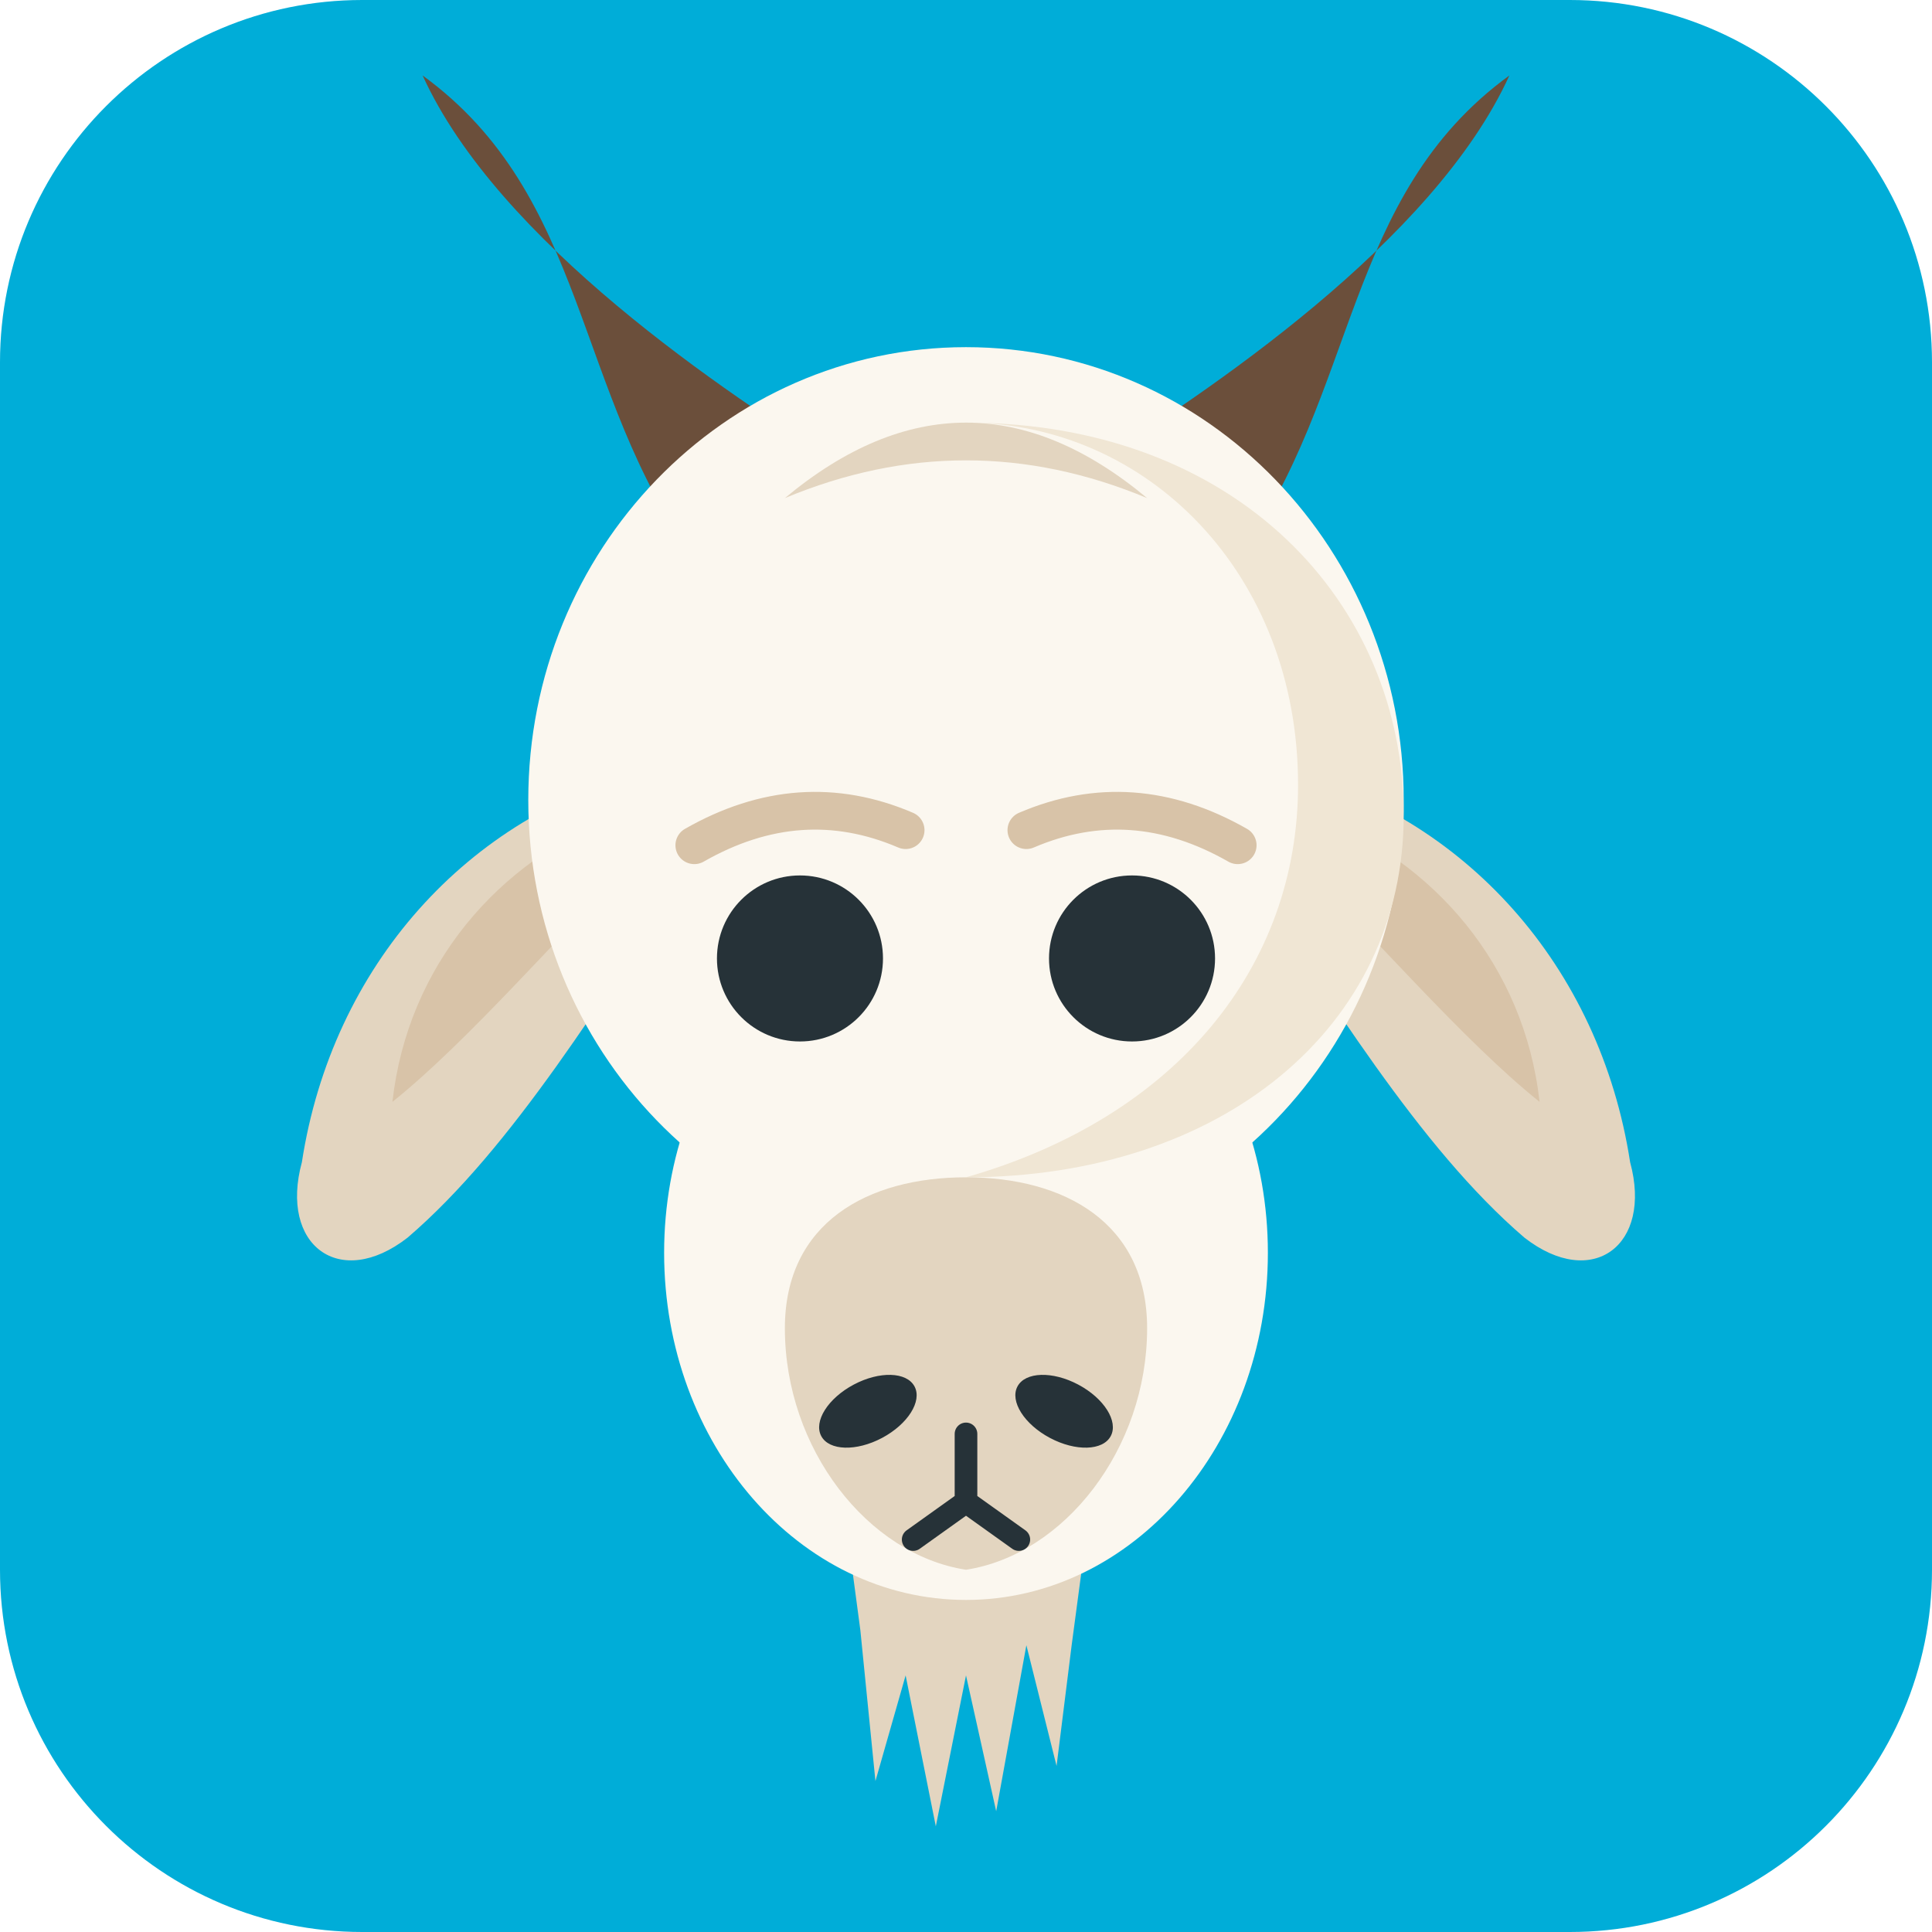
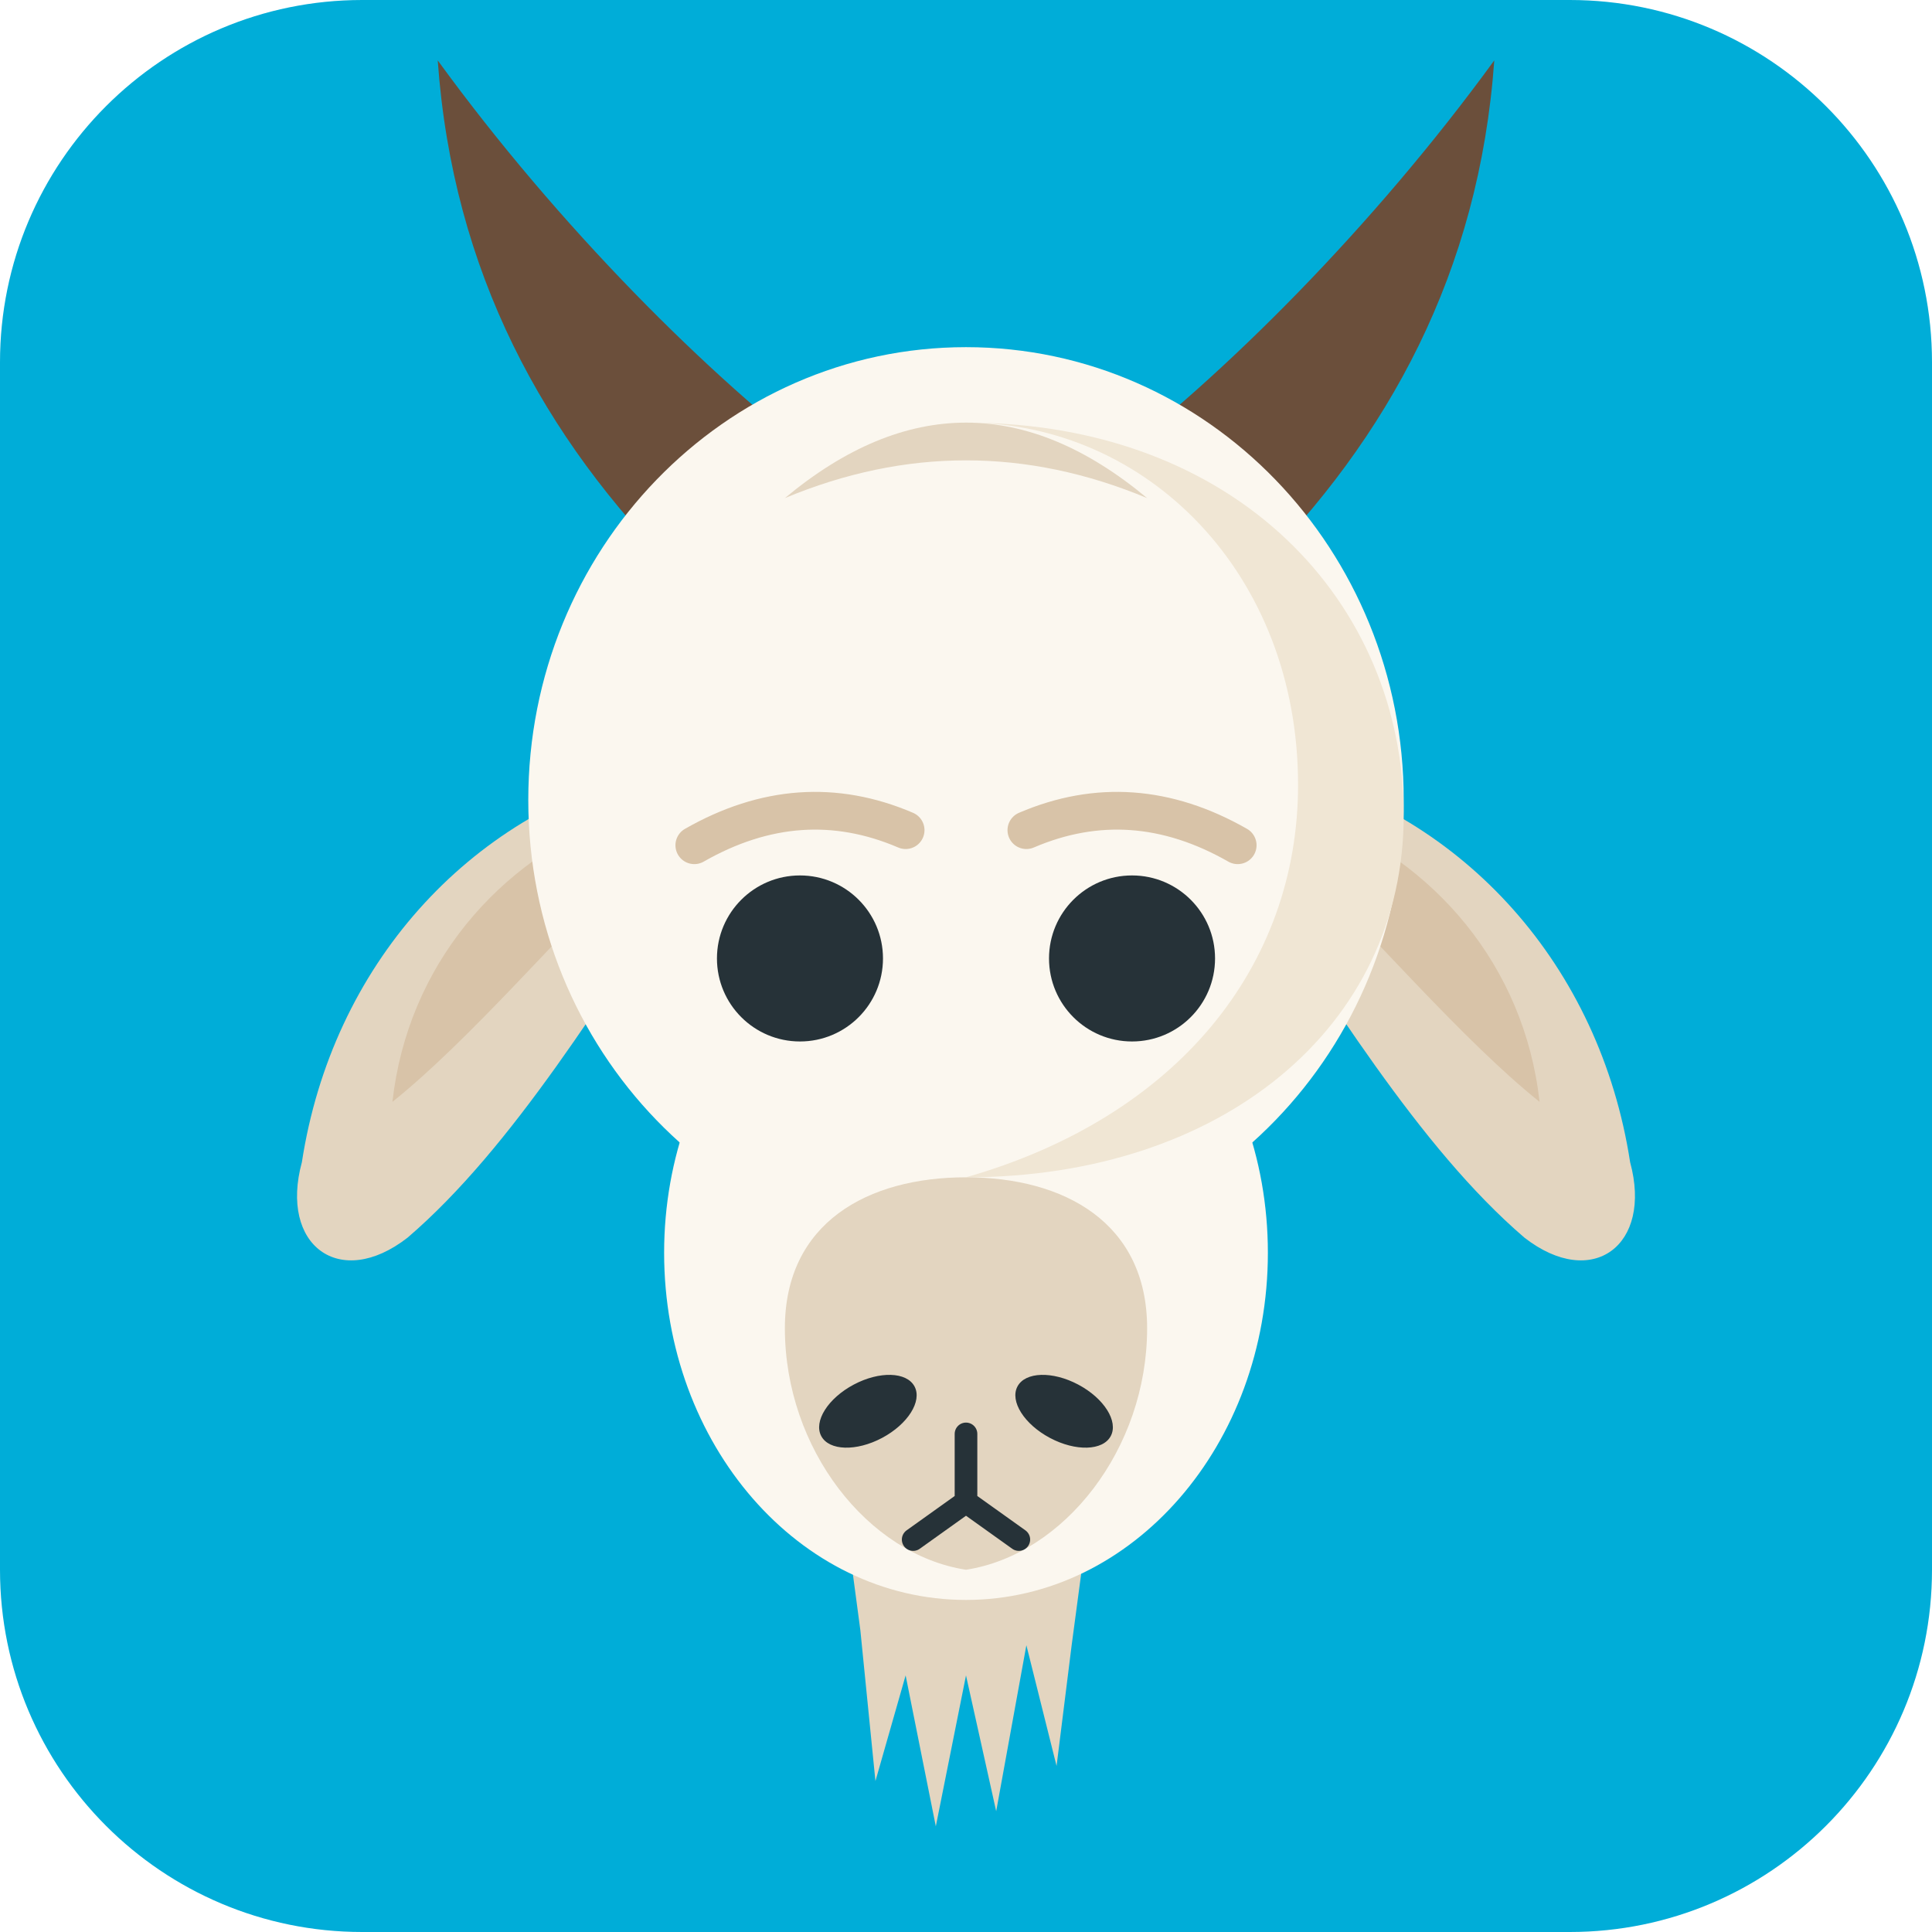
<svg xmlns="http://www.w3.org/2000/svg" viewBox="0 0 256 256">
  <rect width="256" height="256" rx="48" fill="#00ADD8" />
-   <path d="M92 74 C76 52 78 26 56 10 C66 32 96 52 112 62 Z" fill="#6B4F3B" />
-   <path d="M164 74 C180 52 178 26 200 10 C190 32 160 52 144 62 Z" fill="#6B4F3B" />
+   <path d="M90 76 C72 58 60 36 58 8 C74 30 94 50 110 62 Z" fill="#6B4F3B" />
+   <path d="M166 76 C184 58 196 36 198 8 C182 30 162 50 146 62 Z" fill="#6B4F3B" />
  <path d="M112 201 Q128 206 144 203 L142 218 L140 234 L136 218 L132 240 L128 222 L124 242 L120 222 L116 236 L114 216 Z" fill="#E3D5C0" />
  <path d="M86 102 C62 108 44 128 40 154 C37 165 45 171 54 164 C68 152 80 132 92 114 Z" fill="#E3D5C0" />
  <path d="M170 102 C194 108 212 128 216 154 C219 165 211 171 202 164 C188 152 176 132 164 114 Z" fill="#E3D5C0" />
  <path d="M82 108 C66 114 54 128 52 146 C62 138 74 124 86 112 Z" fill="#D8C3A8" />
  <path d="M174 108 C190 114 202 128 204 146 C194 138 182 124 170 112 Z" fill="#D8C3A8" />
  <ellipse cx="128" cy="106" rx="58" ry="60" fill="#FBF7EF" />
  <ellipse cx="128" cy="166" rx="40" ry="46" fill="#FBF7EF" />
  <path d="M128 56 C164 56 186 80 186 108 C186 136 162 156 128 156 C156 148 172 128 172 104 C172 76 152 56 128 56 Z" fill="#F0E6D4" />
  <path d="M104 66 Q128 46 152 66 Q128 56 104 66 Z" fill="#E3D5C0" />
  <path d="M92 112 Q106 104 120 110" stroke="#D8C3A8" stroke-width="5" fill="none" stroke-linecap="round" />
  <path d="M136 110 Q150 104 164 112" stroke="#D8C3A8" stroke-width="5" fill="none" stroke-linecap="round" />
  <circle cx="106" cy="127" r="11" fill="#263238" />
  <circle cx="150" cy="127" r="11" fill="#263238" />
  <path d="M104 176 C104 162 115 156 128 156 C141 156 152 162 152 176 C152 192 141 206 128 208 C115 206 104 192 104 176 Z" fill="#E3D5C0" />
  <ellipse cx="115" cy="187" rx="7" ry="4" transform="rotate(-28 115 187)" fill="#263238" />
  <ellipse cx="141" cy="187" rx="7" ry="4" transform="rotate(28 141 187)" fill="#263238" />
  <path d="M128 190 L128 199 L121 204 M128 199 L135 204" stroke="#263238" stroke-width="3" fill="none" stroke-linecap="round" />
</svg>
